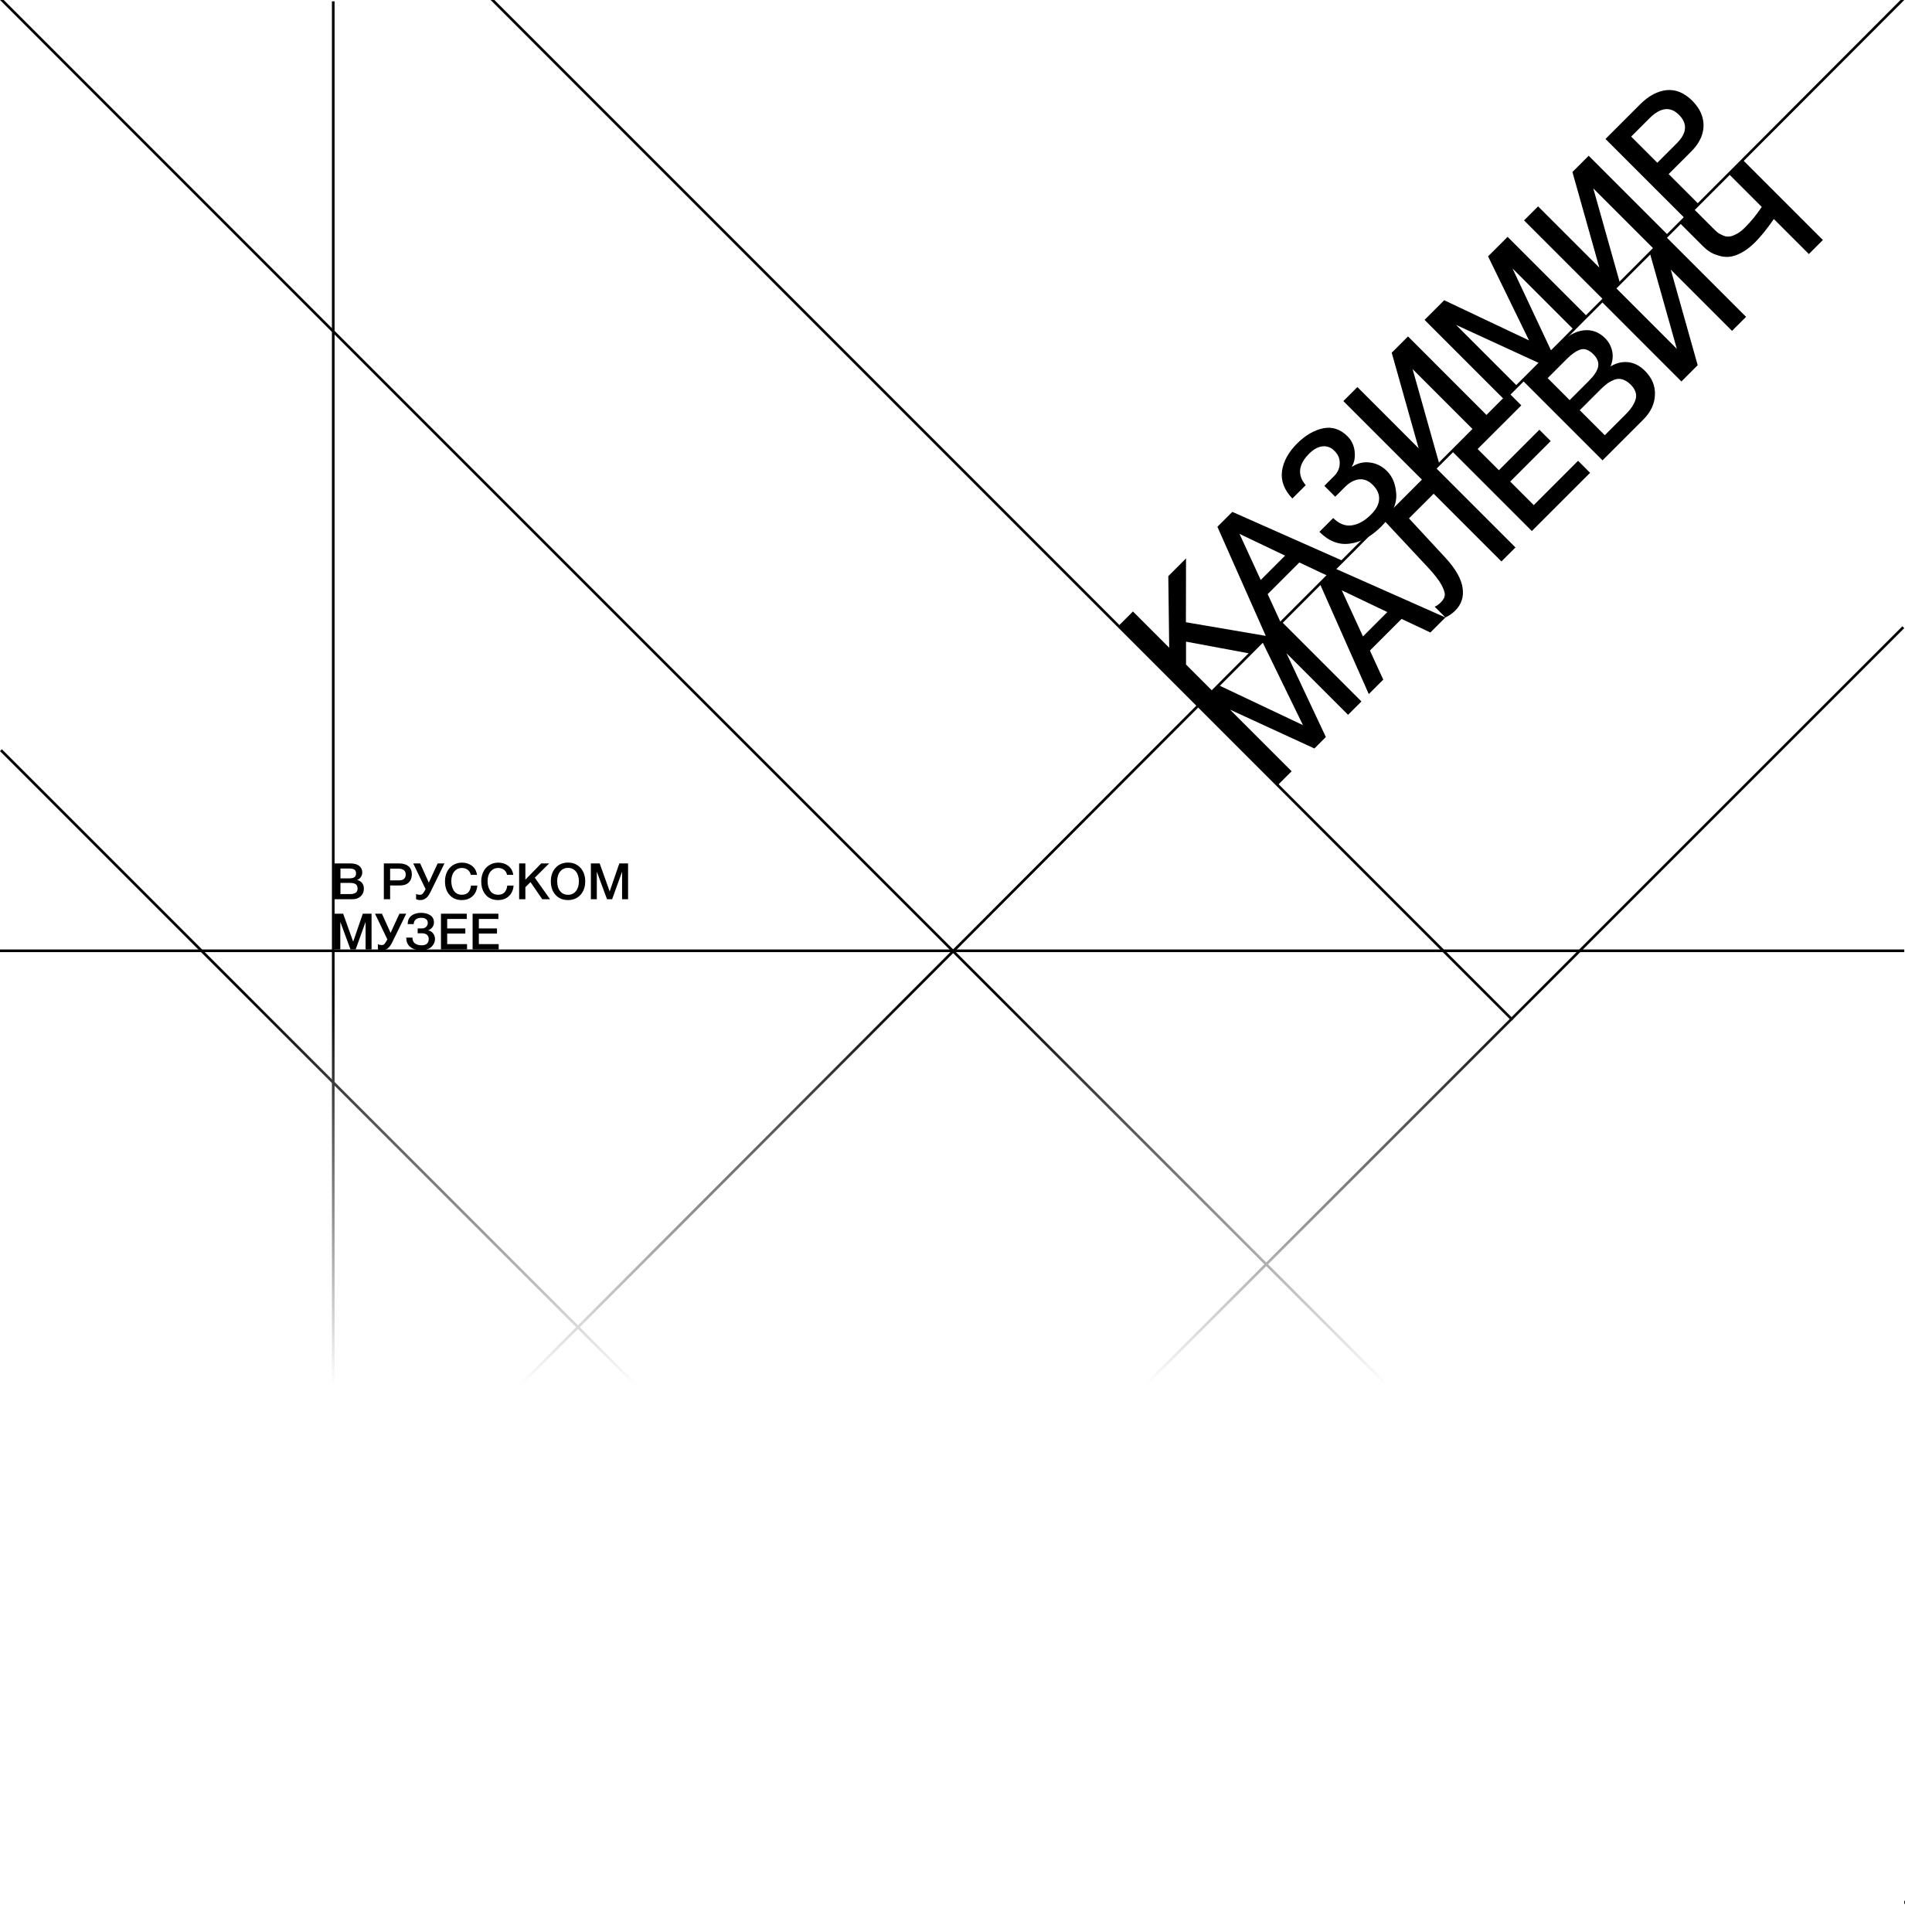
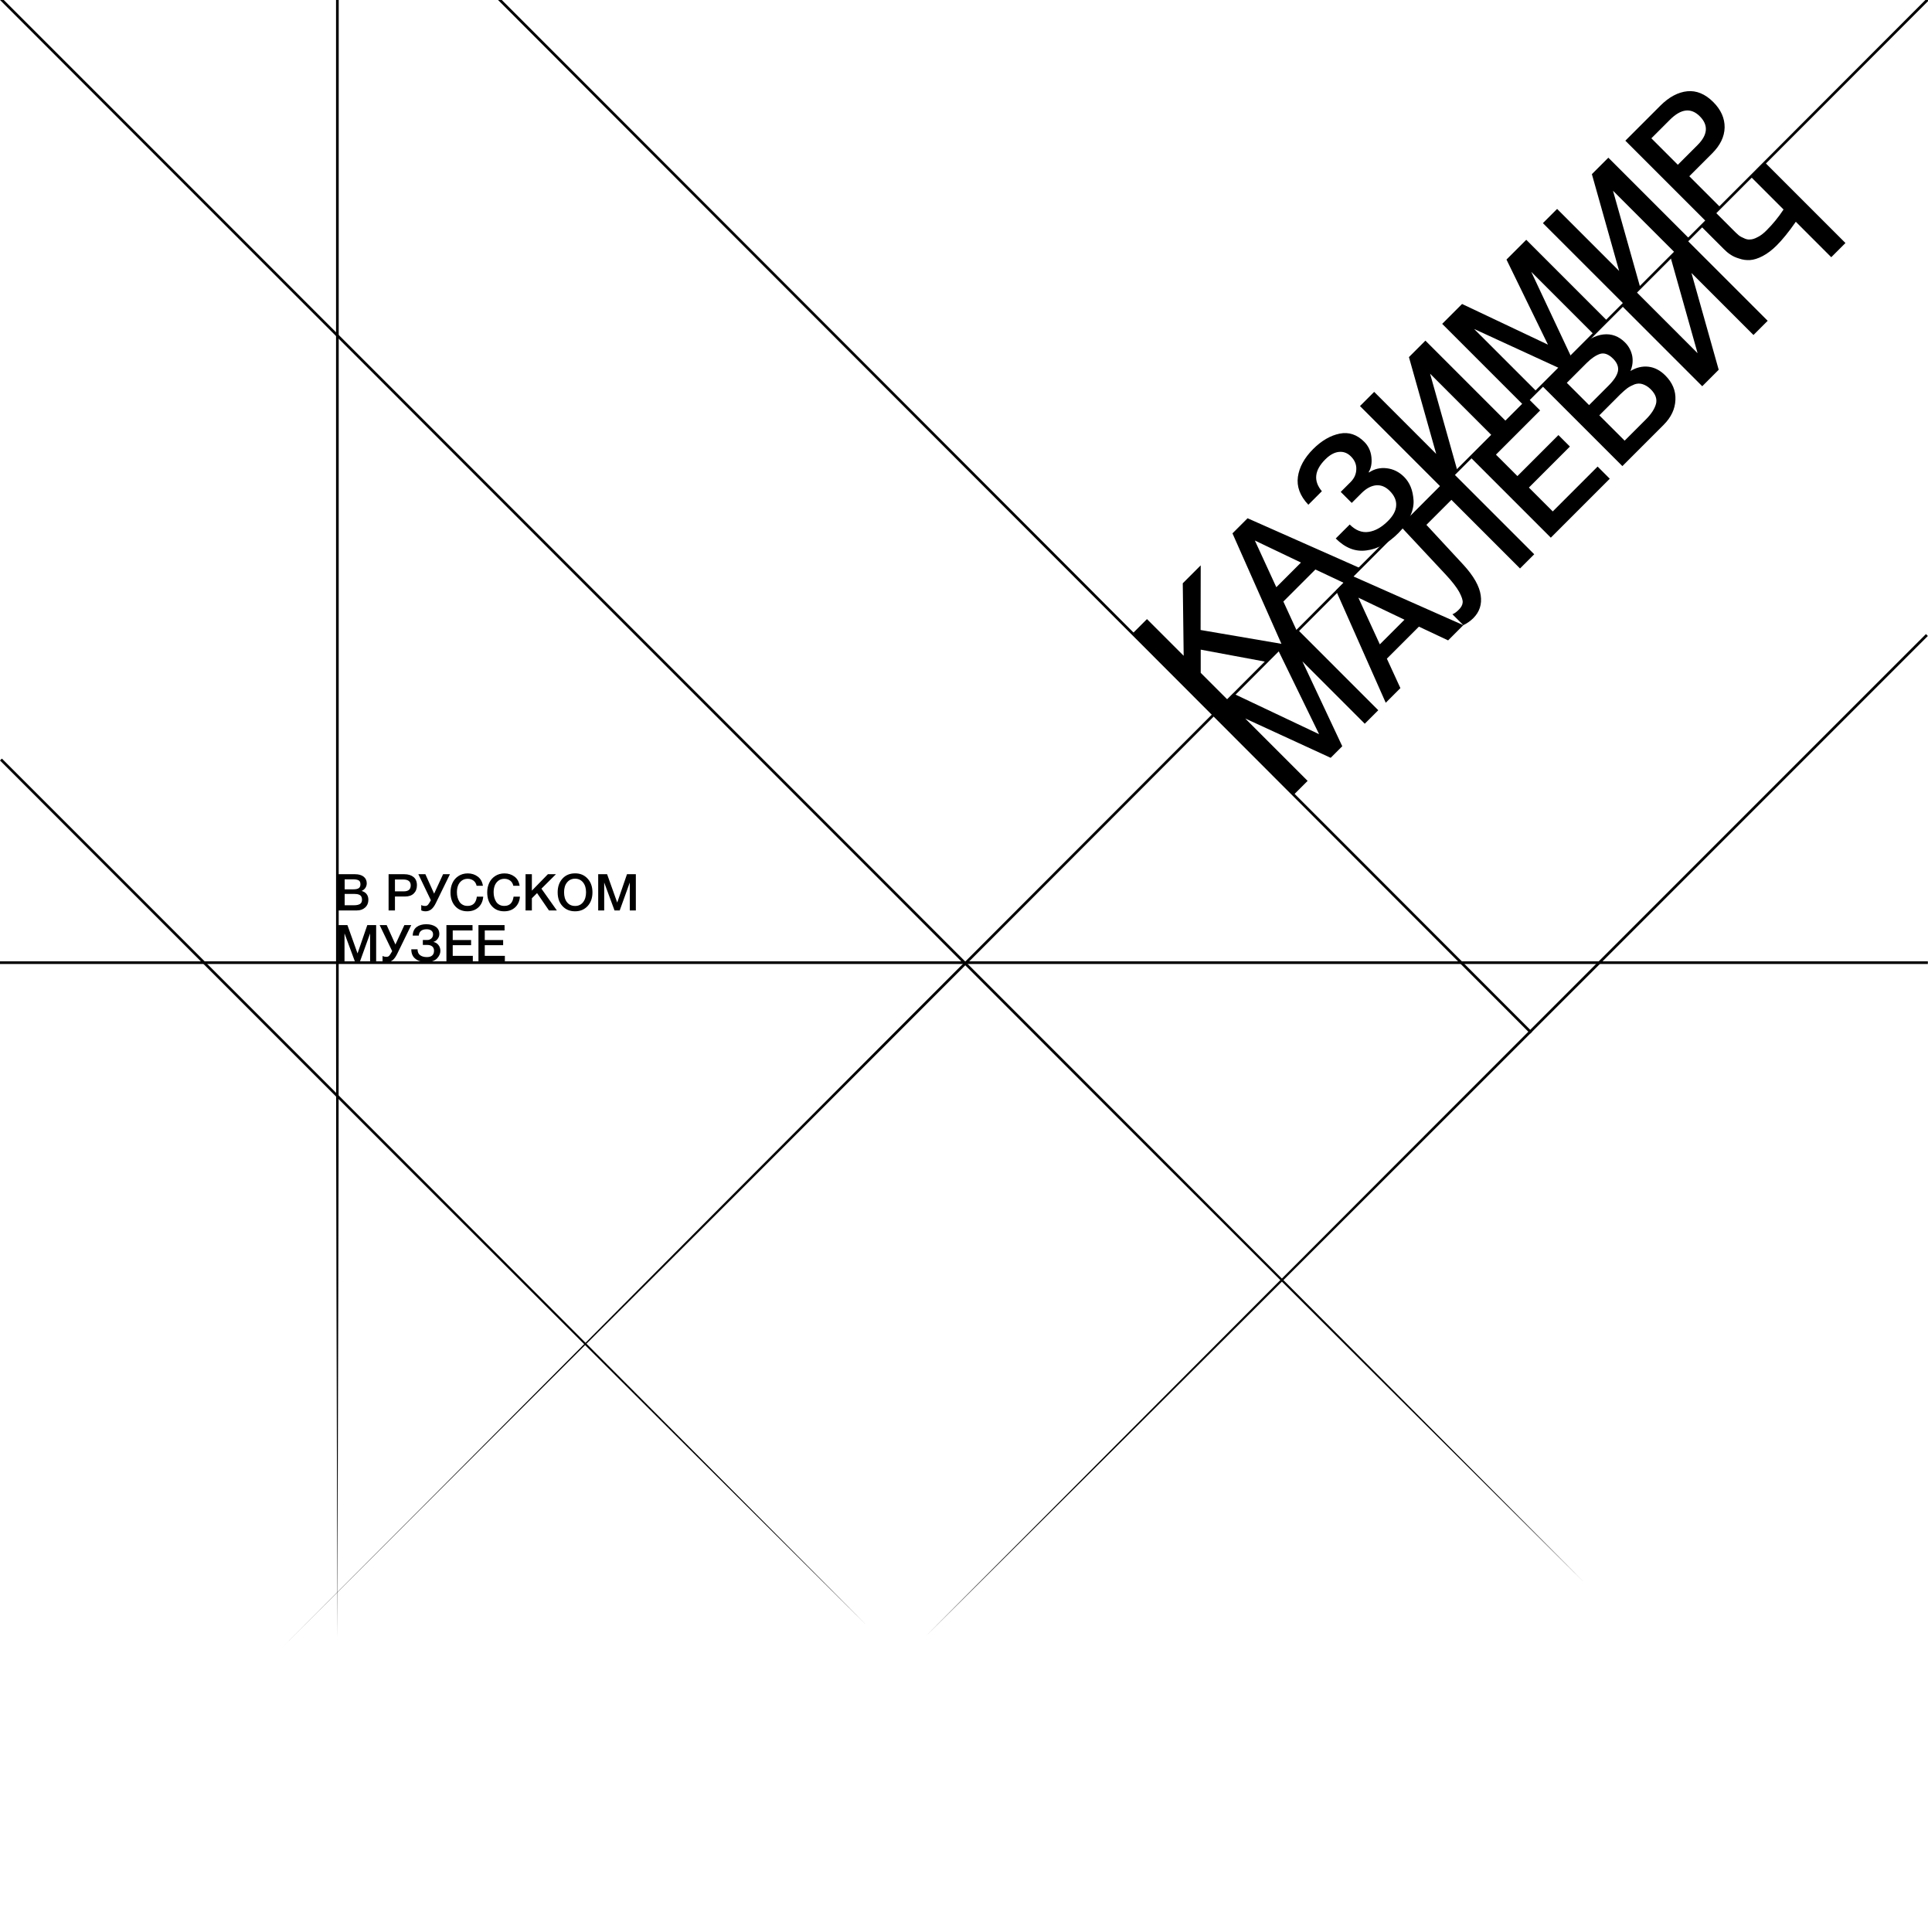
- <svg xmlns="http://www.w3.org/2000/svg" width="1440" height="1461" viewBox="0 0 1440 1461" fill="none">
-   <line x1="721.293" y1="1192.29" x2="1439.29" y2="474.293" stroke-width="2" stroke="black" />
-   <line x1="0.707" y1="-0.707" x2="1440.71" y2="1439.29" stroke-width="2" stroke="black" />
-   <line x1="0.707" y1="567.293" x2="720.707" y2="1287.29" stroke-width="2" stroke="black" />
-   <line x1="304.707" y1="-67.707" x2="1143.71" y2="771.293" stroke-width="2" stroke="black" />
+ <svg xmlns="http://www.w3.org/2000/svg" width="1440" height="1443" viewBox="0 0 1440 1443" fill="none">
+   <path d="M691.293 1222.29C703.798 1209.87 716.302 1197.44 728.804 1185C868.25 1046.35 1007.5 907.503 1146.54 768.455C1231.9 683.103 1317.25 597.752 1402.6 512.4C1415.07 499.933 1427.53 487.467 1440 475C1439.53 474.529 1439.06 474.057 1438.59 473.586C1426.12 486.052 1413.65 498.519 1401.19 510.986C1315.83 596.338 1230.48 681.689 1145.13 767.041C1006.08 906.089 867.232 1045.34 728.581 1184.78C716.15 1197.28 703.721 1209.79 691.293 1222.29Z" fill="black" />
+   <path d="M1.414 -1.414C0.943 -0.943 0.471 -0.471 0 0C19.7 19.7 39.4 39.4 59.1 59.1C301.469 301.469 543.838 543.838 786.208 786.208C898.439 898.439 1010.84 1010.5 1123.41 1122.39C1143.17 1142.03 1162.94 1161.66 1182.71 1181.29C1163.08 1161.52 1143.44 1141.76 1123.8 1122C1011.91 1009.43 899.853 897.024 787.622 784.793C545.253 542.424 302.883 300.055 60.514 57.686C40.814 37.986 21.114 18.286 1.414 -1.414Z" fill="black" />
+   <path d="M1.414 566.586C0.943 567.057 0.471 567.529 0 568C10.767 578.767 21.533 589.533 32.3 600.3C93.053 661.053 153.806 721.806 214.559 782.559C347.606 915.606 480.855 1048.45 614.305 1181.09C625.104 1191.83 635.905 1202.56 646.707 1213.29C635.976 1202.49 625.243 1191.69 614.509 1180.89C481.865 1047.44 349.02 914.191 215.973 781.144C155.22 720.391 94.467 659.639 33.714 598.886C22.948 588.119 12.181 577.352 1.414 566.586Z" fill="black" />
+   <line x1="372.708" y1="-0.707" x2="1143.71" y2="771.293" stroke-width="2" stroke="black" />
  <line y1="719" x2="1440" y2="719" stroke-width="2" stroke="black" />
-   <line x1="252" y1="1" x2="252" y2="1189" stroke-width="2" stroke="black" />
-   <line x1="-0.708" y1="1442.29" x2="1439.29" y2="-0.706" stroke-width="2" stroke="black" />
-   <rect y="750" width="1440" height="711" fill="url(#paint0_linear_24_52)" />
-   <path d="M969.087 470.041L1029.5 530.456L1019.4 540.553L972.82 493.969L1002.6 557.354L993.948 566.009L930.139 536.65L976.723 583.234L966.711 593.247L906.295 532.832L921.145 517.982L985.293 548.36L954.322 484.805L969.087 470.041ZM1009.19 429.763L1093.03 466.929L1081.66 478.299L1059.85 468.032L1035.92 491.96L1046.02 513.937L1035.07 524.883L997.909 441.049L1009.19 429.763ZM1049.07 462.856L1014.62 446.394L1030.66 481.269L1049.07 462.856ZM1145.98 413.981L1135.37 424.588L1084.12 373.337L1065.45 392.004L1093.11 421.873C1100.83 430.273 1105.08 437.91 1106.01 444.613C1107.03 451.401 1105.08 457.087 1100.5 461.669C1098.46 463.705 1096 465.487 1093.03 466.929L1084.88 458.784C1086.49 458.19 1088.02 457.002 1089.72 455.305C1091.33 453.692 1092.35 451.995 1092.52 450.129C1092.77 448.347 1091.84 445.716 1089.97 442.152C1088.02 438.673 1084.71 434.346 1079.96 429.255L1046.1 393.023L1085.56 353.566L1145.98 413.981ZM1141.49 297.639L1150.4 306.549L1117.39 339.557L1133.43 355.594L1164.06 324.962L1172.63 333.532L1142 364.164L1159.82 381.983L1193.33 348.466L1202.41 357.546L1158.37 401.584L1097.96 341.169L1141.49 297.639ZM1151.41 287.722L1178.98 260.144C1185.26 253.865 1191.54 250.471 1197.65 249.792C1203.76 249.114 1209.19 251.15 1213.77 255.732C1216.66 258.617 1218.44 262.096 1219.2 265.914C1219.88 269.818 1219.37 273.551 1217.85 277.115C1222.17 274.485 1226.67 273.382 1231.25 273.891C1235.83 274.4 1240.08 276.606 1243.89 280.424C1249.24 285.77 1251.79 291.879 1251.45 298.668C1251.19 305.541 1248.22 311.735 1242.62 317.335L1211.82 348.137L1151.41 287.722ZM1170.33 285.94L1186.96 302.571L1201.38 288.146C1205.46 284.073 1207.83 280.509 1208.51 277.285C1209.11 274.145 1208 271.006 1204.95 267.951C1201.55 264.557 1198.33 263.369 1195.19 264.302C1192.13 265.321 1188.74 267.527 1185.09 271.175L1170.33 285.94ZM1194.6 310.208L1213.52 329.13L1229.39 313.262C1233.46 309.189 1235.92 305.371 1236.94 301.638C1237.87 297.989 1236.6 294.34 1233.03 290.776C1231.08 288.825 1229.05 287.637 1227.01 286.958C1224.97 286.279 1223.02 286.364 1220.98 287.043C1219.03 287.806 1217.25 288.74 1215.64 289.843C1214.03 291.116 1212.16 292.643 1210.29 294.51L1194.6 310.208ZM1271.48 288.477L1211.07 228.061L1221.67 217.455L1268 263.785L1247.64 191.49L1259.94 179.186L1320.36 239.601L1309.75 250.208L1263.42 203.878L1283.78 276.173L1271.48 288.477ZM1341.37 165.637C1336.03 173.359 1331.27 179.129 1327.2 183.202C1323.64 186.765 1320.16 189.396 1316.6 191.263C1313.03 193.129 1309.89 194.063 1307.18 194.232C1304.46 194.402 1301.75 194.063 1299.12 193.129C1296.49 192.366 1294.28 191.347 1292.58 190.159C1290.8 189.056 1289.19 187.614 1287.58 186.002L1270.35 168.777L1280.96 158.17L1294.96 172.171C1296.32 173.528 1297.42 174.631 1298.27 175.31C1299.12 176.159 1300.39 176.922 1302.17 177.686C1303.95 178.619 1305.56 179.044 1307.09 178.874C1308.62 178.874 1310.49 178.365 1312.69 177.177C1314.9 176.159 1317.1 174.462 1319.48 172.086C1324.06 167.504 1328.39 162.328 1332.21 156.473L1307.43 131.696L1318.04 121.089L1378.45 181.504L1367.85 192.111L1341.37 165.637Z" fill="black" />
+   <path d="M253 1.28228e-07C252.333 8.54854e-08 251.667 4.27427e-08 251 0C251 20.383 251.001 40.767 251.001 61.15C251.006 293.399 251.009 525.648 251.018 757.897C251.023 892.548 251.513 1027.2 251.856 1161.85C251.908 1182.23 251.957 1202.62 252 1223C252.043 1202.62 252.092 1182.23 252.143 1161.85C252.487 1027.2 252.977 892.548 252.982 757.897C252.991 525.648 252.993 293.399 252.999 61.15C252.999 40.767 253 20.383 253 1.28228e-07Z" fill="black" />
+   <path d="M-0.708 1442.29C23.309 1418.24 47.326 1394.19 71.342 1370.14C117.462 1323.96 163.582 1277.78 209.702 1231.59C360.251 1080.83 511.509 930.781 662.058 780.023C897.689 544.065 1133.32 308.108 1368.95 72.15C1392.97 48.1 1416.98 24.05 1441 -4.91508e-06C1440.53 -0.471 1440.06 -0.942 1439.58 -1.413C1415.57 22.637 1391.55 46.687 1367.53 70.737C1131.9 306.694 896.274 542.652 660.643 778.61C510.094 929.368 360.251 1080.83 209.702 1231.59C163.582 1277.78 117.462 1323.96 71.342 1370.14C47.326 1394.19 23.309 1418.24 -0.708 1442.29Z" fill="black" />
+   <path d="M969.087 470.04L1029.5 530.456L1019.4 540.553L972.82 493.969L1002.6 557.354L993.948 566.009L930.139 536.65L976.723 583.234L966.711 593.247L906.295 532.832L921.145 517.982L985.293 548.36L954.322 484.805L969.087 470.04ZM1009.19 429.763L1093.03 466.929L1081.66 478.299L1059.85 468.032L1035.92 491.96L1046.02 513.937L1035.07 524.883L997.909 441.049L1009.19 429.763ZM1049.07 462.856L1014.62 446.394L1030.66 481.269L1049.07 462.856ZM1145.98 413.981L1135.37 424.588L1084.12 373.337L1065.45 392.004L1093.11 421.873C1100.83 430.273 1105.08 437.91 1106.01 444.613C1107.03 451.401 1105.08 457.086 1100.5 461.669C1098.46 463.705 1096 465.487 1093.03 466.929L1084.88 458.784C1086.49 458.19 1088.02 457.002 1089.72 455.305C1091.33 453.692 1092.35 451.995 1092.52 450.129C1092.77 448.347 1091.84 445.716 1089.97 442.152C1088.02 438.673 1084.71 434.346 1079.96 429.255L1046.1 393.023L1085.56 353.566L1145.98 413.981ZM1141.49 297.639L1150.4 306.549L1117.39 339.557L1133.43 355.594L1164.06 324.962L1172.63 333.532L1142 364.164L1159.82 381.983L1193.33 348.466L1202.41 357.546L1158.37 401.584L1097.96 341.169L1141.49 297.639ZM1151.41 287.722L1178.98 260.144C1185.26 253.865 1191.54 250.471 1197.65 249.792C1203.76 249.114 1209.19 251.15 1213.77 255.732C1216.66 258.617 1218.44 262.096 1219.2 265.914C1219.88 269.818 1219.37 273.551 1217.85 277.115C1222.17 274.485 1226.67 273.381 1231.25 273.891C1235.83 274.4 1240.08 276.606 1243.89 280.424C1249.24 285.77 1251.79 291.879 1251.45 298.668C1251.19 305.541 1248.22 311.735 1242.62 317.335L1211.82 348.137L1151.41 287.722ZM1170.33 285.94L1186.96 302.571L1201.38 288.146C1205.46 284.073 1207.83 280.509 1208.51 277.285C1209.11 274.145 1208 271.006 1204.95 267.951C1201.55 264.557 1198.33 263.369 1195.19 264.302C1192.13 265.32 1188.74 267.527 1185.09 271.175L1170.33 285.94ZM1194.6 310.208L1213.52 329.13L1229.39 313.262C1233.46 309.189 1235.92 305.371 1236.94 301.637C1237.87 297.989 1236.6 294.34 1233.03 290.776C1231.08 288.825 1229.05 287.637 1227.01 286.958C1224.97 286.279 1223.02 286.364 1220.98 287.043C1219.03 287.806 1217.25 288.74 1215.64 289.843C1214.03 291.116 1212.16 292.643 1210.29 294.51L1194.6 310.208ZM1271.48 288.477L1211.07 228.061L1221.67 217.455L1268 263.784L1247.64 191.49L1259.94 179.186L1320.36 239.601L1309.75 250.208L1263.42 203.878L1283.78 276.173L1271.48 288.477ZM1341.37 165.637C1336.03 173.359 1331.27 179.129 1327.2 183.201C1323.64 186.765 1320.16 189.396 1316.6 191.263C1313.03 193.129 1309.89 194.063 1307.18 194.232C1304.46 194.402 1301.75 194.063 1299.12 193.129C1296.49 192.366 1294.28 191.347 1292.58 190.159C1290.8 189.056 1289.19 187.614 1287.58 186.002L1270.35 168.777L1280.96 158.17L1294.96 172.171C1296.32 173.528 1297.42 174.631 1298.27 175.31C1299.12 176.159 1300.39 176.922 1302.17 177.686C1303.95 178.619 1305.56 179.044 1307.09 178.874C1308.62 178.874 1310.49 178.365 1312.69 177.177C1314.9 176.159 1317.1 174.462 1319.48 172.086C1324.06 167.504 1328.39 162.328 1332.21 156.473L1307.43 131.696L1318.04 121.089L1378.45 181.504L1367.85 192.111L1341.37 165.637Z" fill="black" />
  <path d="M252.812 652.944H265.162C267.974 652.944 270.14 653.59 271.66 654.806C273.18 656.022 273.94 657.694 273.94 659.746C273.94 661.038 273.56 662.216 272.876 663.242C272.154 664.268 271.204 664.99 270.064 665.446C271.622 665.826 272.876 666.586 273.788 667.726C274.7 668.866 275.156 670.31 275.156 672.02C275.156 674.414 274.358 676.352 272.762 677.796C271.166 679.278 269.114 680 266.606 680H252.812V652.944ZM257.448 656.782V664.23H263.908C265.732 664.23 267.062 663.964 267.936 663.394C268.772 662.824 269.228 661.874 269.228 660.506C269.228 658.986 268.772 657.998 267.86 657.504C266.948 657.048 265.694 656.782 264.06 656.782H257.448ZM257.448 667.65V676.124H264.554C266.378 676.124 267.784 675.82 268.848 675.212C269.874 674.604 270.406 673.502 270.406 671.906C270.406 671.032 270.216 670.31 269.912 669.702C269.608 669.094 269.152 668.676 268.544 668.372C267.936 668.106 267.328 667.916 266.72 667.802C266.074 667.726 265.314 667.65 264.478 667.65H257.448ZM290.258 652.944H302C304.888 652.944 307.206 653.666 308.878 655.034C310.55 656.402 311.424 658.454 311.424 661.19C311.424 663.774 310.626 665.826 309.068 667.346C307.472 668.866 305.344 669.588 302.646 669.588H295.008V680H290.258V652.944ZM295.008 656.896V665.75H301.62C305.04 665.75 306.788 664.268 306.788 661.304C306.788 658.378 304.926 656.896 301.202 656.896H295.008ZM321.836 672.4L312.488 652.944H317.732L324.268 667.46L330.956 652.944H336.086L325.56 674.49C324.458 676.732 323.28 678.328 322.064 679.24C320.81 680.19 319.404 680.646 317.846 680.646C316.706 680.646 315.642 680.418 314.654 679.962V675.972C315.376 676.428 316.402 676.656 317.694 676.656C318.492 676.656 319.176 676.352 319.746 675.706C320.278 675.098 320.962 673.996 321.798 672.476L321.836 672.4ZM360.936 669.702C360.67 673.046 359.492 675.706 357.364 677.682C355.236 679.658 352.5 680.646 349.156 680.646C345.318 680.646 342.24 679.354 339.96 676.77C337.642 674.186 336.502 670.766 336.502 666.472C336.502 663.888 336.996 661.57 337.984 659.442C338.972 657.314 340.454 655.604 342.43 654.312C344.406 653.02 346.724 652.336 349.384 652.336C352.234 652.336 354.742 653.134 356.87 654.73C358.998 656.326 360.252 658.606 360.708 661.57H355.996C355.654 659.974 354.894 658.682 353.716 657.77C352.5 656.858 351.056 656.364 349.308 656.364C347.484 656.364 345.964 656.896 344.71 657.884C343.456 658.91 342.582 660.164 342.05 661.646C341.518 663.128 341.29 664.724 341.29 666.472C341.29 667.802 341.442 669.056 341.746 670.196C342.05 671.374 342.506 672.438 343.114 673.426C343.722 674.414 344.52 675.174 345.584 675.744C346.648 676.352 347.864 676.618 349.27 676.618C353.298 676.618 355.578 674.338 356.186 669.702H360.936ZM388.36 669.702C388.094 673.046 386.916 675.706 384.788 677.682C382.66 679.658 379.924 680.646 376.58 680.646C372.742 680.646 369.664 679.354 367.384 676.77C365.066 674.186 363.926 670.766 363.926 666.472C363.926 663.888 364.42 661.57 365.408 659.442C366.396 657.314 367.878 655.604 369.854 654.312C371.83 653.02 374.148 652.336 376.808 652.336C379.658 652.336 382.166 653.134 384.294 654.73C386.422 656.326 387.676 658.606 388.132 661.57H383.42C383.078 659.974 382.318 658.682 381.14 657.77C379.924 656.858 378.48 656.364 376.732 656.364C374.908 656.364 373.388 656.896 372.134 657.884C370.88 658.91 370.006 660.164 369.474 661.646C368.942 663.128 368.714 664.724 368.714 666.472C368.714 667.802 368.866 669.056 369.17 670.196C369.474 671.374 369.93 672.438 370.538 673.426C371.146 674.414 371.944 675.174 373.008 675.744C374.072 676.352 375.288 676.618 376.694 676.618C380.722 676.618 383.002 674.338 383.61 669.702H388.36ZM415.252 652.944L404.422 663.736L415.936 680H410.046L401.154 667.042L397.278 670.918V680H392.566V652.944H397.278V665.218L409.248 652.944H415.252ZM429.616 652.298C433.416 652.298 436.532 653.628 438.926 656.25C441.32 658.872 442.536 662.292 442.536 666.472C442.536 670.69 441.32 674.11 438.926 676.732C436.494 679.354 433.378 680.646 429.54 680.646C425.664 680.646 422.51 679.354 420.116 676.732C417.722 674.148 416.544 670.728 416.544 666.472C416.544 662.368 417.684 658.986 420.04 656.326C422.396 653.666 425.588 652.298 429.616 652.298ZM429.54 656.288C427.032 656.288 425.056 657.238 423.574 659.062C422.054 660.886 421.332 663.356 421.332 666.396C421.332 669.55 422.054 672.058 423.536 673.882C425.018 675.744 427.032 676.656 429.616 676.656C432.048 676.656 434.024 675.744 435.506 673.882C436.988 672.02 437.748 669.55 437.748 666.434C437.748 663.356 436.988 660.886 435.506 659.062C434.024 657.238 432.048 656.288 429.54 656.288ZM474.941 652.944V680H470.419V659.138L462.895 680H459.019L451.305 659.138V680H446.821V652.944H453.471L461.033 674.11L468.329 652.944H474.941ZM280.97 690.944V718H276.448V697.138L268.924 718H265.048L257.334 697.138V718H252.85V690.944H259.5L267.062 712.11L274.358 690.944H280.97ZM292.928 710.4L283.58 690.944H288.824L295.36 705.46L302.048 690.944H307.178L296.652 712.49C295.55 714.732 294.372 716.328 293.156 717.24C291.902 718.19 290.496 718.646 288.938 718.646C287.798 718.646 286.734 718.418 285.746 717.962V713.972C286.468 714.428 287.494 714.656 288.786 714.656C289.584 714.656 290.268 714.352 290.838 713.706C291.37 713.098 292.054 711.996 292.89 710.476L292.928 710.4ZM328.95 710.172C328.95 711.084 328.76 712.034 328.38 712.946C328 713.858 327.392 714.77 326.632 715.644C325.872 716.518 324.77 717.24 323.402 717.772C321.996 718.342 320.4 718.608 318.614 718.608C315.194 718.608 312.458 717.81 310.368 716.176C308.24 714.58 307.214 712.186 307.214 709.032H311.888C311.888 711.008 312.534 712.49 313.826 713.44C315.118 714.39 316.79 714.846 318.88 714.846C320.59 714.846 321.92 714.466 322.832 713.63C323.744 712.832 324.2 711.654 324.2 710.096C324.2 708.69 323.744 707.626 322.832 706.866C321.92 706.144 320.704 705.764 319.146 705.764H315.84V702.078H319.146C320.362 702.078 321.388 701.698 322.224 700.9C323.06 700.14 323.478 699.114 323.478 697.86C323.478 696.682 323.06 695.77 322.224 695.086C321.388 694.402 320.21 694.06 318.69 694.06C315.042 694.06 313.066 695.656 312.8 698.81H308.278C308.354 695.922 309.342 693.794 311.204 692.388C313.028 691.02 315.422 690.298 318.386 690.298C321.236 690.298 323.592 690.944 325.416 692.16C327.24 693.376 328.152 695.2 328.152 697.632C328.152 699 327.696 700.254 326.822 701.356C325.91 702.496 324.922 703.18 323.82 703.446V703.56C325.34 703.864 326.556 704.624 327.506 705.84C328.456 707.056 328.95 708.5 328.95 710.172ZM352.945 690.944V694.934H338.163V702.116H351.881V705.954H338.163V713.934H353.173V718H333.451V690.944H352.945ZM376.88 690.944V694.934H362.098V702.116H375.816V705.954H362.098V713.934H377.108V718H357.386V690.944H376.88Z" fill="black" />
-   <path d="M896.868 422.259L896.783 470.541L958.81 481.147L945.658 494.299L896.868 485.22L896.868 502.53L917.148 522.81L906.626 533.332L846.211 472.916L856.732 462.395L884.14 489.802L883.461 435.666L896.868 422.259ZM931.875 387.082L1015.71 424.247L1004.34 435.618L982.533 425.35L958.604 449.279L968.702 471.256L957.756 482.202L920.59 398.367L931.875 387.082ZM971.756 420.174L937.306 403.713L953.343 438.588L971.756 420.174ZM1048.8 356.196C1050.84 358.233 1052.54 360.778 1053.72 363.663C1054.91 366.548 1055.59 369.942 1055.84 373.591C1056.1 377.24 1055.25 381.313 1053.38 385.555C1051.52 389.968 1048.55 394.125 1044.56 398.113C1036.92 405.75 1029.03 410.078 1020.72 411.096C1012.4 412.284 1004.76 409.229 997.721 402.186L1008.16 391.749C1012.57 396.162 1017.32 398.029 1022.33 397.265C1027.33 396.501 1032.09 393.786 1036.75 389.119C1040.57 385.301 1042.69 381.482 1042.86 377.579C1043.12 373.761 1041.5 370.112 1038.03 366.633C1034.89 363.493 1031.49 362.136 1027.76 362.475C1024.11 362.899 1020.55 364.766 1017.07 368.245L1009.68 375.627L1001.45 367.397L1008.84 360.014C1011.55 357.299 1012.99 354.16 1013.08 350.511C1013.25 346.947 1011.89 343.723 1009.09 340.923C1006.46 338.292 1003.49 337.189 1000.1 337.528C996.702 337.868 993.308 339.735 989.914 343.129C981.768 351.275 980.92 359.251 987.369 366.888L977.271 376.985C970.992 370.367 968.446 363.409 969.465 356.111C970.483 348.984 974.216 342.026 980.835 335.407C987.199 329.043 993.902 325.225 1000.69 323.867C1007.48 322.51 1013.59 324.546 1019.02 329.977C1022.07 333.031 1023.86 336.85 1024.36 341.262C1024.87 345.844 1024.19 349.578 1022.33 352.632L1022.58 352.887C1026.66 350.172 1031.07 349.153 1035.9 349.747C1040.74 350.341 1045.07 352.463 1048.8 356.196ZM1076.25 363.711L1015.83 303.296L1026.44 292.689L1072.77 339.019L1052.4 266.724L1064.71 254.42L1125.12 314.836L1114.52 325.442L1068.19 279.113L1088.55 351.407L1076.25 363.711ZM1140.03 179.098L1200.44 239.514L1190.35 249.611L1143.76 203.027L1173.55 266.412L1164.89 275.067L1101.08 245.708L1147.67 292.292L1137.65 302.305L1077.24 241.889L1092.09 227.04L1156.24 257.417L1125.26 193.863L1140.03 179.098ZM1212.89 227.068L1152.47 166.653L1163.08 156.046L1209.41 202.376L1189.05 130.081L1201.35 117.778L1261.76 178.193L1251.16 188.799L1204.83 142.47L1225.19 214.764L1212.89 227.068ZM1214.05 105.077L1240.27 78.857C1246.72 72.409 1253.51 68.845 1260.29 68.166C1267.08 67.487 1273.62 70.118 1279.73 76.227C1285.5 81.997 1288.3 88.361 1288.21 95.234C1288.04 102.192 1284.9 108.556 1278.88 114.58L1261.82 131.636L1285.07 154.885L1274.47 165.492L1214.05 105.077ZM1233.48 103.295L1253.25 123.066L1268.02 108.301C1275.65 100.665 1276.25 93.452 1269.63 86.834C1263.1 80.3 1255.63 81.148 1247.31 89.464L1233.48 103.295Z" fill="black" />
-   <defs>
-     <linearGradient id="paint0_linear_24_52" x1="720" y1="750" x2="720" y2="1461" gradientUnits="userSpaceOnUse">
-       <stop stop-color="white" stop-opacity="0" />
-       <stop offset="0.418" stop-color="white" />
-     </linearGradient>
-   </defs>
+   <path d="M896.868 422.259L896.783 470.541L958.81 481.147L945.658 494.299L896.868 485.22L896.868 502.53L917.148 522.81L906.626 533.332L846.211 472.916L856.732 462.395L884.14 489.802L883.461 435.666L896.868 422.259ZM931.875 387.082L1015.71 424.247L1004.34 435.618L982.533 425.35L958.604 449.279L968.702 471.256L957.756 482.202L920.59 398.367L931.875 387.082ZM971.756 420.174L937.306 403.713L953.343 438.587L971.756 420.174ZM1048.8 356.196C1050.84 358.233 1052.54 360.778 1053.72 363.663C1054.91 366.548 1055.59 369.942 1055.84 373.591C1056.1 377.24 1055.25 381.312 1053.38 385.555C1051.52 389.967 1048.55 394.125 1044.56 398.113C1036.92 405.75 1029.03 410.078 1020.72 411.096C1012.4 412.284 1004.76 409.229 997.721 402.186L1008.16 391.749C1012.57 396.162 1017.32 398.029 1022.33 397.265C1027.33 396.501 1032.09 393.786 1036.75 389.119C1040.57 385.301 1042.69 381.482 1042.86 377.579C1043.12 373.761 1041.5 370.112 1038.03 366.633C1034.89 363.493 1031.49 362.136 1027.76 362.475C1024.11 362.899 1020.55 364.766 1017.07 368.245L1009.68 375.627L1001.45 367.397L1008.84 360.014C1011.55 357.299 1012.99 354.16 1013.08 350.511C1013.25 346.947 1011.89 343.723 1009.09 340.923C1006.46 338.292 1003.49 337.189 1000.1 337.528C996.702 337.868 993.308 339.735 989.914 343.129C981.768 351.275 980.92 359.251 987.369 366.888L977.271 376.985C970.992 370.366 968.446 363.409 969.465 356.111C970.483 348.984 974.216 342.026 980.835 335.407C987.199 329.043 993.902 325.225 1000.69 323.867C1007.48 322.509 1013.59 324.546 1019.02 329.977C1022.07 333.031 1023.86 336.85 1024.36 341.262C1024.87 345.844 1024.19 349.578 1022.33 352.632L1022.58 352.887C1026.66 350.172 1031.07 349.153 1035.9 349.747C1040.74 350.341 1045.07 352.463 1048.8 356.196ZM1076.25 363.711L1015.83 303.296L1026.44 292.689L1072.77 339.019L1052.4 266.724L1064.71 254.42L1125.12 314.836L1114.52 325.442L1068.19 279.113L1088.55 351.407L1076.25 363.711ZM1140.03 179.098L1200.44 239.513L1190.35 249.611L1143.76 203.027L1173.55 266.412L1164.89 275.067L1101.08 245.708L1147.67 292.292L1137.65 302.305L1077.24 241.889L1092.09 227.04L1156.24 257.417L1125.26 193.863L1140.03 179.098ZM1212.89 227.068L1152.47 166.653L1163.08 156.046L1209.41 202.376L1189.05 130.081L1201.35 117.778L1261.76 178.193L1251.16 188.799L1204.83 142.47L1225.19 214.764L1212.89 227.068ZM1214.05 105.077L1240.27 78.857C1246.72 72.409 1253.51 68.845 1260.29 68.166C1267.08 67.487 1273.62 70.117 1279.73 76.227C1285.5 81.997 1288.3 88.361 1288.21 95.234C1288.04 102.192 1284.9 108.556 1278.88 114.58L1261.82 131.636L1285.07 154.885L1274.47 165.492L1214.05 105.077ZM1233.48 103.295L1253.25 123.066L1268.02 108.301C1275.65 100.664 1276.25 93.452 1269.63 86.834C1263.1 80.3 1255.63 81.148 1247.31 89.464L1233.48 103.295Z" fill="black" />
</svg>
